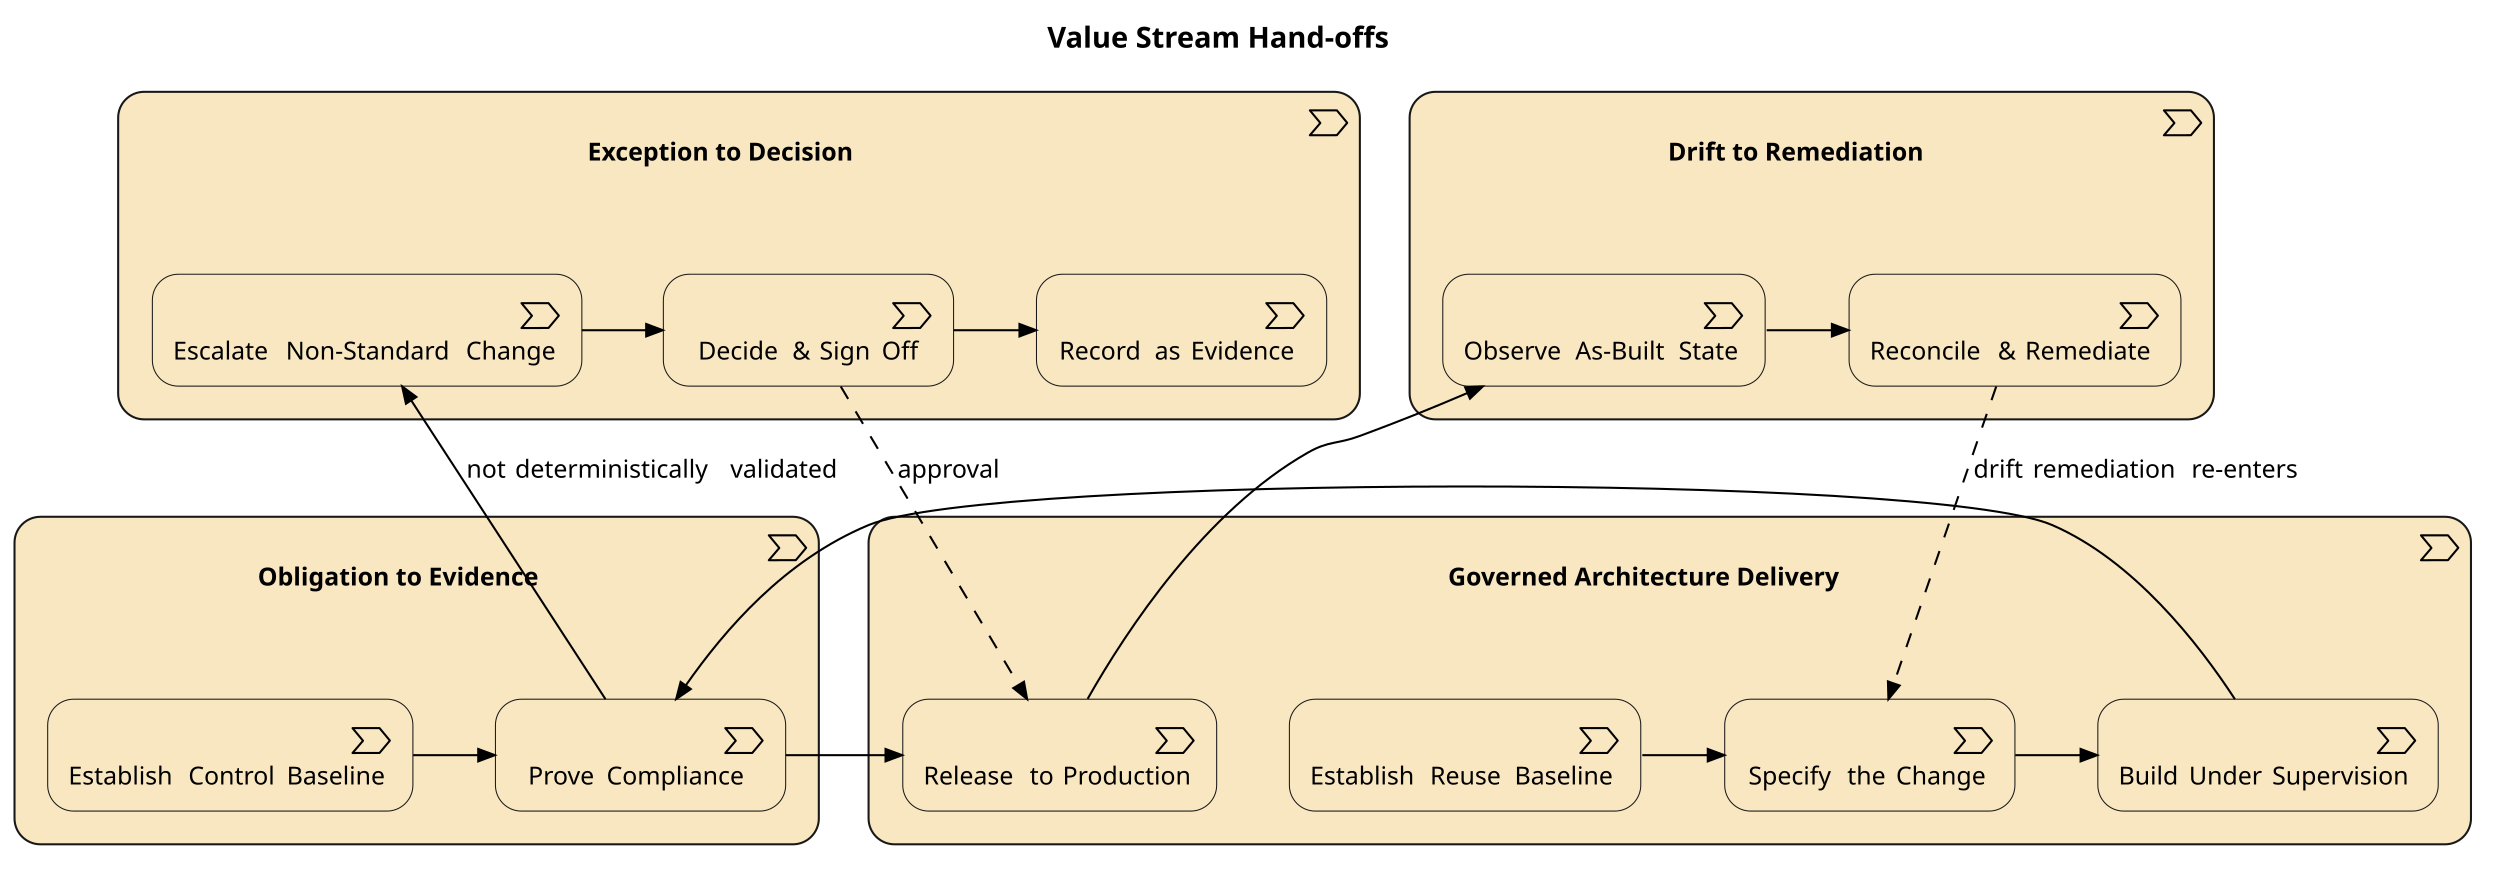
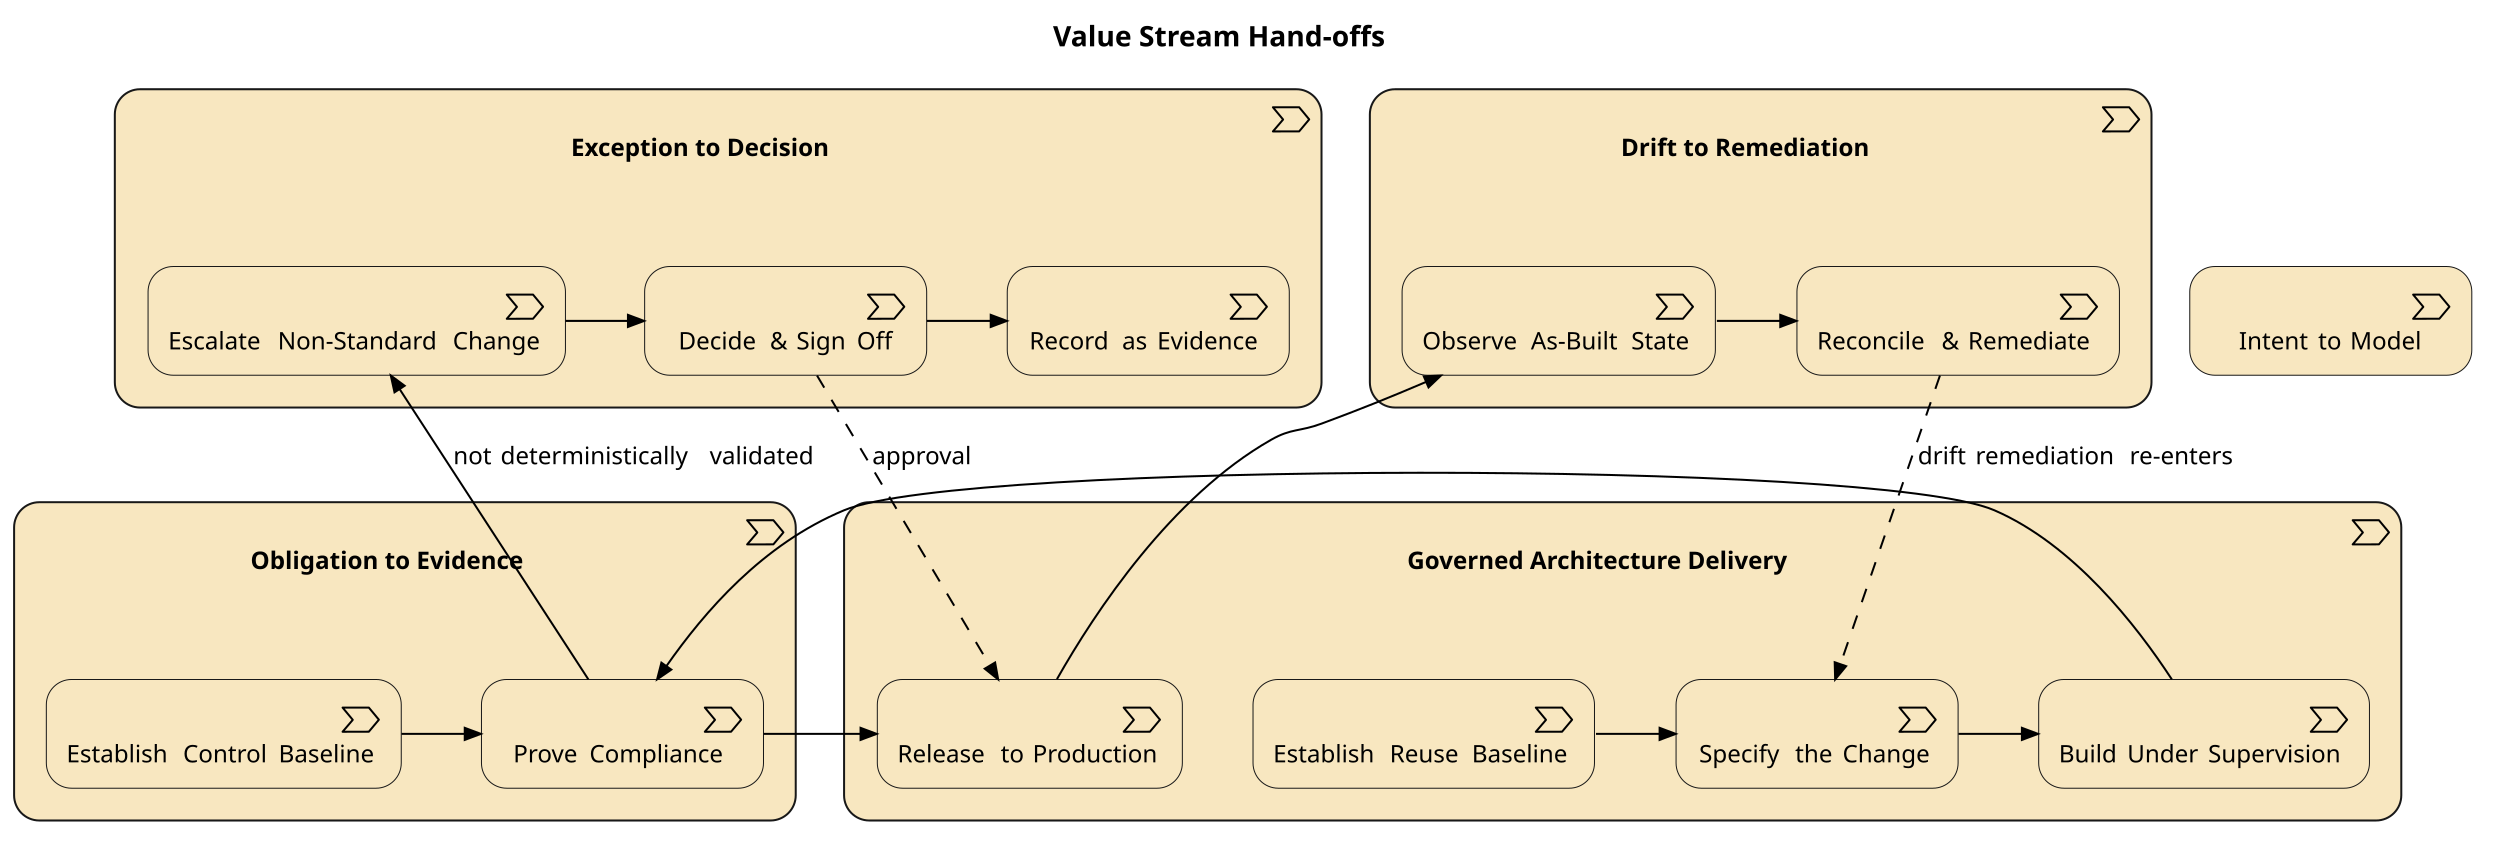
- <svg xmlns="http://www.w3.org/2000/svg" version="1.1" data-diagram-type="DESCRIPTION" style="width:1206px;height:421px;background:#FFFFFF;" width="1206px" height="421px" viewBox="0 0 1206 421" zoomAndPan="magnify" preserveAspectRatio="none" contentStyleType="text/css">
+ <svg xmlns="http://www.w3.org/2000/svg" version="1.1" data-diagram-type="DESCRIPTION" style="width:1241px;height:421px;background:#FFFFFF;" width="1241px" height="421px" viewBox="0 0 1241 421" zoomAndPan="magnify" preserveAspectRatio="none" contentStyleType="text/css">
  <defs />
  <g font-family="sans-serif" lengthAdjust="spacing">
    <g class="title" data-source-line="3">
-       <text x="505.202" y="22.995" fill="#000" font-size="14" textLength="188.597" font-weight="700">Value Stream Hand-offs</text>
+       <text x="522.702" y="22.995" fill="#000" font-size="14" textLength="188.597" font-weight="700">Value Stream Hand-offs</text>
    </g>
    <g class="cluster" data-qualified-name="e_idcd5e1d4017725d" id="ent0001" data-source-line="101">
      <rect x="419" y="249.297" width="773" height="158" fill="#F8E7C0" style="stroke:#181818;stroke-width:1;" rx="12.5" ry="12.5" />
      <path d="M1167.871,257.744 A0.5,0.5 0 0 0 1167.486,258.562 L1172.281,264.328 L1167.492,269.924 A0.5,0.5 0 0 0 1167.873,270.75 L1180.904,270.717 A0.5,0.5 0 0 0 1181.285,270.537 L1186.279,264.584 A0.5,0.5 0 0 0 1186.281,263.943 L1181.291,257.924 A0.5,0.5 0 0 0 1180.906,257.744 M1168.937,258.744 L1180.672,258.744 L1185.246,264.262 L1180.668,269.717 L1168.959,269.748 L1173.314,264.658 A0.5,0.5 0 0 0 1173.321,264.014" fill="#000" />
      <text x="698.537" y="282.436" fill="#000" font-size="12" textLength="213.926" font-weight="700" font-family="Verdana">Governed Architecture Delivery</text>
    </g>
    <g class="cluster" data-qualified-name="e_id7ee8cdbf8ddc57" id="ent0006" data-source-line="101">
      <rect x="7" y="249.297" width="388" height="158" fill="#F8E7C0" style="stroke:#181818;stroke-width:1;" rx="12.5" ry="12.5" />
      <path d="M370.871,257.744 A0.5,0.5 0 0 0 370.486,258.562 L375.281,264.328 L370.492,269.924 A0.5,0.5 0 0 0 370.873,270.75 L383.904,270.717 A0.5,0.5 0 0 0 384.285,270.537 L389.279,264.584 A0.5,0.5 0 0 0 389.281,263.943 L384.291,257.924 A0.5,0.5 0 0 0 383.906,257.744 M371.937,258.744 L383.672,258.744 L388.246,264.262 L383.668,269.717 L371.959,269.748 L376.314,264.658 A0.5,0.5 0 0 0 376.321,264.014" fill="#000" />
      <text x="124.333" y="282.436" fill="#000" font-size="12" textLength="153.334" font-weight="700" font-family="Verdana">Obligation to Evidence</text>
    </g>
    <g class="cluster" data-qualified-name="e_idc55b78731ffe56" id="ent0009" data-source-line="101">
      <rect x="57" y="44.297" width="599" height="158" fill="#F8E7C0" style="stroke:#181818;stroke-width:1;" rx="12.5" ry="12.5" />
      <path d="M631.871,52.744 A0.5,0.5 0 0 0 631.486,53.562 L636.281,59.328 L631.492,64.924 A0.5,0.5 0 0 0 631.873,65.75 L644.904,65.717 A0.5,0.5 0 0 0 645.285,65.537 L650.279,59.584 A0.5,0.5 0 0 0 650.281,58.943 L645.291,52.924 A0.5,0.5 0 0 0 644.906,52.744 M632.937,53.744 L644.672,53.744 L649.246,59.262 L644.668,64.717 L632.959,64.748 L637.314,59.658 A0.5,0.5 0 0 0 637.321,59.014" fill="#000" />
      <text x="283.439" y="77.436" fill="#000" font-size="12" textLength="146.121" font-weight="700" font-family="Verdana">Exception to Decision</text>
    </g>
    <g class="cluster" data-qualified-name="e_idfa7e21ab28235c" id="ent0013" data-source-line="101">
      <rect x="680" y="44.297" width="388" height="158" fill="#F8E7C0" style="stroke:#181818;stroke-width:1;" rx="12.5" ry="12.5" />
      <path d="M1043.871,52.744 A0.5,0.5 0 0 0 1043.486,53.562 L1048.281,59.328 L1043.492,64.924 A0.5,0.5 0 0 0 1043.873,65.75 L1056.904,65.717 A0.5,0.5 0 0 0 1057.285,65.537 L1062.279,59.584 A0.5,0.5 0 0 0 1062.281,58.943 L1057.291,52.924 A0.5,0.5 0 0 0 1056.906,52.744 M1044.937,53.744 L1056.672,53.744 L1061.246,59.262 L1056.668,64.717 L1044.959,64.748 L1049.314,59.658 A0.5,0.5 0 0 0 1049.321,59.014" fill="#000" />
      <text x="804.628" y="77.436" fill="#000" font-size="12" textLength="138.744" font-weight="700" font-family="Verdana">Drift to Remediation</text>
    </g>
    <g class="entity" data-qualified-name="e_idcd5e1d4017725d.e_id447909387df55c" id="ent0002" data-source-line="101">
      <rect x="622" y="337.297" width="169.502" height="53.969" fill="#F8E7C0" style="stroke:#181818;stroke-width:0.5;" rx="12.5" ry="12.5" />
      <path d="M762.373,350.744 A0.5,0.5 0 0 0 761.988,351.562 L766.783,357.328 L761.994,362.924 A0.5,0.5 0 0 0 762.375,363.75 L775.406,363.717 A0.5,0.5 0 0 0 775.787,363.537 L780.781,357.584 A0.5,0.5 0 0 0 780.783,356.943 L775.793,350.924 A0.5,0.5 0 0 0 775.408,350.744 M763.439,351.744 L775.174,351.744 L779.748,357.262 L775.17,362.717 L763.461,362.748 L767.816,357.658 A0.5,0.5 0 0 0 767.822,357.014" fill="#000" />
      <text x="632" y="378.436" fill="#000" font-size="12" textLength="54.035" font-family="Verdana">Establish</text>
      <text x="686.035" y="378.436" fill="#000" font-size="12" font-family="Verdana"> </text>
      <text x="689.85" y="378.436" fill="#000" font-size="12" textLength="36.961" font-family="Verdana">Reuse</text>
      <text x="726.811" y="378.436" fill="#000" font-size="12" font-family="Verdana"> </text>
      <text x="730.625" y="378.436" fill="#000" font-size="12" textLength="50.877" font-family="Verdana">Baseline</text>
    </g>
    <g class="entity" data-qualified-name="e_idcd5e1d4017725d.e_id01dab436206551" id="ent0003" data-source-line="101">
      <rect x="832" y="337.297" width="140" height="53.969" fill="#F8E7C0" style="stroke:#181818;stroke-width:0.5;" rx="12.5" ry="12.5" />
      <path d="M942.871,350.744 A0.5,0.5 0 0 0 942.486,351.562 L947.281,357.328 L942.492,362.924 A0.5,0.5 0 0 0 942.873,363.75 L955.904,363.717 A0.5,0.5 0 0 0 956.285,363.537 L961.279,357.584 A0.5,0.5 0 0 0 961.281,356.943 L956.291,350.924 A0.5,0.5 0 0 0 955.906,350.744 M943.937,351.744 L955.672,351.744 L960.246,357.262 L955.668,362.717 L943.959,362.748 L948.314,357.658 A0.5,0.5 0 0 0 948.321,357.014" fill="#000" />
      <text x="843.43" y="378.436" fill="#000" font-size="12" textLength="43.875" font-family="Verdana">Specify</text>
      <text x="887.305" y="378.436" fill="#000" font-size="12" font-family="Verdana"> </text>
      <text x="891.119" y="378.436" fill="#000" font-size="12" textLength="19.693" font-family="Verdana">the</text>
      <text x="910.813" y="378.436" fill="#000" font-size="12" font-family="Verdana"> </text>
      <text x="914.627" y="378.436" fill="#000" font-size="12" textLength="45.943" font-family="Verdana">Change</text>
    </g>
    <g class="entity" data-qualified-name="e_idcd5e1d4017725d.e_id36fbfe00214758" id="ent0004" data-source-line="101">
      <rect x="1012" y="337.297" width="164.199" height="53.969" fill="#F8E7C0" style="stroke:#181818;stroke-width:0.5;" rx="12.5" ry="12.5" />
      <path d="M1147.07,350.744 A0.5,0.5 0 0 0 1146.685,351.562 L1151.48,357.328 L1146.691,362.924 A0.5,0.5 0 0 0 1147.072,363.75 L1160.103,363.717 A0.5,0.5 0 0 0 1160.484,363.537 L1165.478,357.584 A0.5,0.5 0 0 0 1165.48,356.943 L1160.49,350.924 A0.5,0.5 0 0 0 1160.105,350.744 M1148.136,351.744 L1159.871,351.744 L1164.445,357.262 L1159.867,362.717 L1148.158,362.748 L1152.514,357.658 A0.5,0.5 0 0 0 1152.52,357.014" fill="#000" />
      <text x="1022" y="378.436" fill="#000" font-size="12" textLength="30.123" font-family="Verdana">Build</text>
      <text x="1052.123" y="378.436" fill="#000" font-size="12" font-family="Verdana"> </text>
      <text x="1055.938" y="378.436" fill="#000" font-size="12" textLength="36.322" font-family="Verdana">Under</text>
      <text x="1092.26" y="378.436" fill="#000" font-size="12" font-family="Verdana"> </text>
      <text x="1096.074" y="378.436" fill="#000" font-size="12" textLength="70.125" font-family="Verdana">Supervision</text>
    </g>
    <g class="entity" data-qualified-name="e_idcd5e1d4017725d.e_idf362f39778065d" id="ent0005" data-source-line="101">
      <rect x="435.5" y="337.297" width="151.42" height="53.969" fill="#F8E7C0" style="stroke:#181818;stroke-width:0.5;" rx="12.5" ry="12.5" />
      <path d="M557.791,350.744 A0.5,0.5 0 0 0 557.406,351.562 L562.201,357.328 L557.412,362.924 A0.5,0.5 0 0 0 557.793,363.75 L570.824,363.717 A0.5,0.5 0 0 0 571.205,363.537 L576.199,357.584 A0.5,0.5 0 0 0 576.201,356.943 L571.211,350.924 A0.5,0.5 0 0 0 570.826,350.744 M558.857,351.744 L570.592,351.744 L575.166,357.262 L570.588,362.717 L558.879,362.748 L563.234,357.658 A0.5,0.5 0 0 0 563.24,357.014" fill="#000" />
      <text x="445.5" y="378.436" fill="#000" font-size="12" textLength="47.426" font-family="Verdana">Release</text>
      <text x="492.926" y="378.436" fill="#000" font-size="12" font-family="Verdana"> </text>
      <text x="496.74" y="378.436" fill="#000" font-size="12" textLength="12.047" font-family="Verdana">to</text>
      <text x="508.787" y="378.436" fill="#000" font-size="12" font-family="Verdana"> </text>
      <text x="512.602" y="378.436" fill="#000" font-size="12" textLength="64.318" font-family="Verdana">Production</text>
    </g>
    <g class="entity" data-qualified-name="e_id7ee8cdbf8ddc57.e_idde40c3d2b32359" id="ent0007" data-source-line="101">
      <rect x="23" y="337.297" width="176.182" height="53.969" fill="#F8E7C0" style="stroke:#181818;stroke-width:0.5;" rx="12.5" ry="12.5" />
      <path d="M170.053,350.744 A0.5,0.5 0 0 0 169.668,351.562 L174.463,357.328 L169.674,362.924 A0.5,0.5 0 0 0 170.055,363.75 L183.086,363.717 A0.5,0.5 0 0 0 183.467,363.537 L188.461,357.584 A0.5,0.5 0 0 0 188.463,356.943 L183.472,350.924 A0.5,0.5 0 0 0 183.087,350.744 M171.119,351.744 L182.854,351.744 L187.428,357.262 L182.85,362.717 L171.141,362.748 L175.496,357.658 A0.5,0.5 0 0 0 175.502,357.014" fill="#000" />
      <text x="33" y="378.436" fill="#000" font-size="12" textLength="54.035" font-family="Verdana">Establish</text>
      <text x="87.035" y="378.436" fill="#000" font-size="12" font-family="Verdana"> </text>
      <text x="90.85" y="378.436" fill="#000" font-size="12" textLength="43.641" font-family="Verdana">Control</text>
      <text x="134.49" y="378.436" fill="#000" font-size="12" font-family="Verdana"> </text>
      <text x="138.305" y="378.436" fill="#000" font-size="12" textLength="50.877" font-family="Verdana">Baseline</text>
    </g>
    <g class="entity" data-qualified-name="e_id7ee8cdbf8ddc57.e_idb542830057125a" id="ent0008" data-source-line="101">
      <rect x="239" y="337.297" width="140" height="53.969" fill="#F8E7C0" style="stroke:#181818;stroke-width:0.5;" rx="12.5" ry="12.5" />
      <path d="M349.871,350.744 A0.5,0.5 0 0 0 349.486,351.562 L354.281,357.328 L349.492,362.924 A0.5,0.5 0 0 0 349.873,363.75 L362.904,363.717 A0.5,0.5 0 0 0 363.285,363.537 L368.279,357.584 A0.5,0.5 0 0 0 368.281,356.943 L363.291,350.924 A0.5,0.5 0 0 0 362.906,350.744 M350.937,351.744 L362.672,351.744 L367.246,357.262 L362.668,362.717 L350.959,362.748 L355.314,357.658 A0.5,0.5 0 0 0 355.321,357.014" fill="#000" />
      <text x="254.777" y="378.436" fill="#000" font-size="12" textLength="33.996" font-family="Verdana">Prove</text>
      <text x="288.773" y="378.436" fill="#000" font-size="12" font-family="Verdana"> </text>
      <text x="292.588" y="378.436" fill="#000" font-size="12" textLength="70.635" font-family="Verdana">Compliance</text>
    </g>
    <g class="entity" data-qualified-name="e_idc55b78731ffe56.e_id57940702bdfc58" id="ent0010" data-source-line="101">
      <rect x="73.5" y="132.297" width="207.189" height="53.969" fill="#F8E7C0" style="stroke:#181818;stroke-width:0.5;" rx="12.5" ry="12.5" />
      <path d="M251.56,145.744 A0.5,0.5 0 0 0 251.175,146.562 L255.971,152.328 L251.182,157.924 A0.5,0.5 0 0 0 251.563,158.75 L264.594,158.717 A0.5,0.5 0 0 0 264.974,158.537 L269.968,152.584 A0.5,0.5 0 0 0 269.97,151.943 L264.98,145.924 A0.5,0.5 0 0 0 264.595,145.744 M252.627,146.744 L264.362,146.744 L268.935,152.262 L264.357,157.717 L252.648,157.748 L257.004,152.658 A0.5,0.5 0 0 0 257.01,152.014" fill="#000" />
      <text x="83.5" y="173.436" fill="#000" font-size="12" textLength="50.561" font-family="Verdana">Escalate</text>
      <text x="134.061" y="173.436" fill="#000" font-size="12" font-family="Verdana"> </text>
      <text x="137.875" y="173.436" fill="#000" font-size="12" textLength="83.057" font-family="Verdana">Non-Standard</text>
      <text x="220.932" y="173.436" fill="#000" font-size="12" font-family="Verdana"> </text>
      <text x="224.746" y="173.436" fill="#000" font-size="12" textLength="45.943" font-family="Verdana">Change</text>
    </g>
    <g class="entity" data-qualified-name="e_idc55b78731ffe56.e_id2d06864964375b" id="ent0011" data-source-line="101">
      <rect x="320" y="132.297" width="140" height="53.969" fill="#F8E7C0" style="stroke:#181818;stroke-width:0.5;" rx="12.5" ry="12.5" />
      <path d="M430.871,145.744 A0.5,0.5 0 0 0 430.486,146.562 L435.281,152.328 L430.492,157.924 A0.5,0.5 0 0 0 430.873,158.75 L443.904,158.717 A0.5,0.5 0 0 0 444.285,158.537 L449.279,152.584 A0.5,0.5 0 0 0 449.281,151.943 L444.291,145.924 A0.5,0.5 0 0 0 443.906,145.744 M431.937,146.744 L443.672,146.744 L448.246,152.262 L443.668,157.717 L431.959,157.748 L436.314,152.658 A0.5,0.5 0 0 0 436.321,152.014" fill="#000" />
      <text x="336.788" y="173.436" fill="#000" font-size="12" textLength="41.555" font-family="Verdana">Decide</text>
      <text x="378.343" y="173.436" fill="#000" font-size="12" font-family="Verdana"> </text>
      <text x="382.157" y="173.436" fill="#000" font-size="12" font-family="Verdana">&amp;</text>
      <text x="391.515" y="173.436" fill="#000" font-size="12" font-family="Verdana"> </text>
      <text x="395.329" y="173.436" fill="#000" font-size="12" textLength="26.174" font-family="Verdana">Sign</text>
      <text x="421.503" y="173.436" fill="#000" font-size="12" font-family="Verdana"> </text>
      <text x="425.317" y="173.436" fill="#000" font-size="12" textLength="17.895" font-family="Verdana">Off</text>
    </g>
    <g class="entity" data-qualified-name="e_idc55b78731ffe56.e_iddef15dd937ce53" id="ent0012" data-source-line="101">
      <rect x="500" y="132.297" width="140" height="53.969" fill="#F8E7C0" style="stroke:#181818;stroke-width:0.5;" rx="12.5" ry="12.5" />
      <path d="M610.871,145.744 A0.5,0.5 0 0 0 610.486,146.562 L615.281,152.328 L610.492,157.924 A0.5,0.5 0 0 0 610.873,158.75 L623.904,158.717 A0.5,0.5 0 0 0 624.285,158.537 L629.279,152.584 A0.5,0.5 0 0 0 629.281,151.943 L624.291,145.924 A0.5,0.5 0 0 0 623.906,145.744 M611.937,146.744 L623.672,146.744 L628.246,152.262 L623.668,157.717 L611.959,157.748 L616.314,152.658 A0.5,0.5 0 0 0 616.321,152.014" fill="#000" />
      <text x="510.976" y="173.436" fill="#000" font-size="12" textLength="42.211" font-family="Verdana">Record</text>
      <text x="553.187" y="173.436" fill="#000" font-size="12" font-family="Verdana"> </text>
      <text x="557.001" y="173.436" fill="#000" font-size="12" textLength="13.605" font-family="Verdana">as</text>
      <text x="570.606" y="173.436" fill="#000" font-size="12" font-family="Verdana"> </text>
      <text x="574.421" y="173.436" fill="#000" font-size="12" textLength="54.604" font-family="Verdana">Evidence</text>
    </g>
    <g class="entity" data-qualified-name="e_idfa7e21ab28235c.e_id12b58c7f12735c" id="ent0014" data-source-line="101">
      <rect x="696" y="132.297" width="155.51" height="53.969" fill="#F8E7C0" style="stroke:#181818;stroke-width:0.5;" rx="12.5" ry="12.5" />
      <path d="M822.381,145.744 A0.5,0.5 0 0 0 821.996,146.562 L826.791,152.328 L822.002,157.924 A0.5,0.5 0 0 0 822.383,158.75 L835.414,158.717 A0.5,0.5 0 0 0 835.795,158.537 L840.789,152.584 A0.5,0.5 0 0 0 840.791,151.943 L835.8,145.924 A0.5,0.5 0 0 0 835.415,145.744 M823.447,146.744 L835.182,146.744 L839.756,152.262 L835.178,157.717 L823.469,157.748 L827.824,152.658 A0.5,0.5 0 0 0 827.83,152.014" fill="#000" />
      <text x="706" y="173.436" fill="#000" font-size="12" textLength="50.115" font-family="Verdana">Observe</text>
      <text x="756.115" y="173.436" fill="#000" font-size="12" font-family="Verdana"> </text>
      <text x="759.93" y="173.436" fill="#000" font-size="12" textLength="46.002" font-family="Verdana">As-Built</text>
      <text x="805.932" y="173.436" fill="#000" font-size="12" font-family="Verdana"> </text>
      <text x="809.746" y="173.436" fill="#000" font-size="12" textLength="31.764" font-family="Verdana">State</text>
    </g>
    <g class="entity" data-qualified-name="e_idfa7e21ab28235c.e_iddd4585a6a08153" id="ent0015" data-source-line="101">
      <rect x="892" y="132.297" width="160.086" height="53.969" fill="#F8E7C0" style="stroke:#181818;stroke-width:0.5;" rx="12.5" ry="12.5" />
      <path d="M1022.957,145.744 A0.5,0.5 0 0 0 1022.572,146.562 L1027.367,152.328 L1022.578,157.924 A0.5,0.5 0 0 0 1022.959,158.75 L1035.99,158.717 A0.5,0.5 0 0 0 1036.371,158.537 L1041.365,152.584 A0.5,0.5 0 0 0 1041.367,151.943 L1036.377,145.924 A0.5,0.5 0 0 0 1035.992,145.744 M1024.023,146.744 L1035.758,146.744 L1040.332,152.262 L1035.754,157.717 L1024.045,157.748 L1028.4,152.658 A0.5,0.5 0 0 0 1028.406,152.014" fill="#000" />
      <text x="902" y="173.436" fill="#000" font-size="12" textLength="57.914" font-family="Verdana">Reconcile</text>
      <text x="959.914" y="173.436" fill="#000" font-size="12" font-family="Verdana"> </text>
      <text x="963.729" y="173.436" fill="#000" font-size="12" font-family="Verdana">&amp;</text>
      <text x="973.086" y="173.436" fill="#000" font-size="12" font-family="Verdana"> </text>
      <text x="976.9" y="173.436" fill="#000" font-size="12" textLength="65.186" font-family="Verdana">Remediate</text>
    </g>
-     <g class="link" data-entity-1="ent0002" data-entity-2="ent0003" id="lnk16" data-source-line="349" data-link-type="dependency">
+     <g class="entity" data-qualified-name="e_id12f51f6c841755" id="ent0016" data-source-line="101">
+       <rect x="1087" y="132.297" width="140" height="53.969" fill="#F8E7C0" style="stroke:#181818;stroke-width:0.5;" rx="12.5" ry="12.5" />
+       <path d="M1197.871,145.744 A0.5,0.5 0 0 0 1197.486,146.562 L1202.281,152.328 L1197.492,157.924 A0.5,0.5 0 0 0 1197.873,158.75 L1210.904,158.717 A0.5,0.5 0 0 0 1211.285,158.537 L1216.279,152.584 A0.5,0.5 0 0 0 1216.281,151.943 L1211.291,145.924 A0.5,0.5 0 0 0 1210.906,145.744 M1198.937,146.744 L1210.672,146.744 L1215.246,152.262 L1210.668,157.717 L1198.959,157.748 L1203.314,152.658 A0.5,0.5 0 0 0 1203.321,152.014" fill="#000" />
+       <text x="1111.376" y="173.436" fill="#000" font-size="12" textLength="35.543" font-family="Verdana">Intent</text>
+       <text x="1146.919" y="173.436" fill="#000" font-size="12" font-family="Verdana"> </text>
+       <text x="1150.733" y="173.436" fill="#000" font-size="12" textLength="12.047" font-family="Verdana">to</text>
+       <text x="1162.78" y="173.436" fill="#000" font-size="12" font-family="Verdana"> </text>
+       <text x="1166.595" y="173.436" fill="#000" font-size="12" textLength="36.029" font-family="Verdana">Model</text>
+     </g>
+     <g class="link" data-entity-1="ent0002" data-entity-2="ent0003" id="lnk17" data-source-line="349" data-link-type="dependency">
      <path d="M792.25,364.297 C805.47,364.297 810.99,364.297 823.83,364.297" style="stroke:#000;stroke-width:1;" fill="none" id="e_id447909387df55c-to-e_id01dab436206551" />
      <polygon points="831.83,364.297,823.83,361.297,823.83,367.297,831.83,364.297" fill="#000" style="stroke:#000;stroke-width:1;stroke-linejoin:miter;stroke-miterlimit:10;" />
      <text x="810.5" y="358.436" fill="#000" font-size="12" font-family="Verdana"> </text>
    </g>
-     <g class="link" data-entity-1="ent0003" data-entity-2="ent0004" id="lnk17" data-source-line="349" data-link-type="dependency">
+     <g class="link" data-entity-1="ent0003" data-entity-2="ent0004" id="lnk18" data-source-line="349" data-link-type="dependency">
      <path d="M972.13,364.297 C984.99,364.297 990.51,364.297 1003.68,364.297" style="stroke:#000;stroke-width:1;" fill="none" id="e_id01dab436206551-to-e_id36fbfe00214758" />
      <polygon points="1011.68,364.297,1003.68,361.297,1003.68,367.297,1011.68,364.297" fill="#000" style="stroke:#000;stroke-width:1;stroke-linejoin:miter;stroke-miterlimit:10;" />
      <text x="990.5" y="358.436" fill="#000" font-size="12" font-family="Verdana"> </text>
    </g>
-     <g class="link" data-entity-1="ent0007" data-entity-2="ent0008" id="lnk18" data-source-line="349" data-link-type="dependency">
+     <g class="link" data-entity-1="ent0007" data-entity-2="ent0008" id="lnk19" data-source-line="349" data-link-type="dependency">
      <path d="M199.29,364.297 C212.49,364.297 217.94,364.297 230.7,364.297" style="stroke:#000;stroke-width:1;" fill="none" id="e_idde40c3d2b32359-to-e_idb542830057125a" />
      <polygon points="238.7,364.297,230.7,361.297,230.7,367.297,238.7,364.297" fill="#000" style="stroke:#000;stroke-width:1;stroke-linejoin:miter;stroke-miterlimit:10;" />
      <text x="217.5" y="358.436" fill="#000" font-size="12" font-family="Verdana"> </text>
    </g>
-     <g class="link" data-entity-1="ent0010" data-entity-2="ent0011" id="lnk19" data-source-line="349" data-link-type="dependency">
+     <g class="link" data-entity-1="ent0010" data-entity-2="ent0011" id="lnk20" data-source-line="349" data-link-type="dependency">
      <path d="M280.69,159.297 C293.92,159.297 299.2,159.297 311.72,159.297" style="stroke:#000;stroke-width:1;" fill="none" id="e_id57940702bdfc58-to-e_id2d06864964375b" />
      <polygon points="319.72,159.297,311.72,156.297,311.72,162.297,319.72,159.297" fill="#000" style="stroke:#000;stroke-width:1;stroke-linejoin:miter;stroke-miterlimit:10;" />
      <text x="298.75" y="153.436" fill="#000" font-size="12" font-family="Verdana"> </text>
    </g>
-     <g class="link" data-entity-1="ent0011" data-entity-2="ent0012" id="lnk20" data-source-line="349" data-link-type="dependency">
+     <g class="link" data-entity-1="ent0011" data-entity-2="ent0012" id="lnk21" data-source-line="349" data-link-type="dependency">
      <path d="M460.11,159.297 C473.14,159.297 478.75,159.297 491.79,159.297" style="stroke:#000;stroke-width:1;" fill="none" id="e_id2d06864964375b-to-e_iddef15dd937ce53" />
      <polygon points="499.79,159.297,491.79,156.297,491.79,162.297,499.79,159.297" fill="#000" style="stroke:#000;stroke-width:1;stroke-linejoin:miter;stroke-miterlimit:10;" />
      <text x="478.5" y="153.436" fill="#000" font-size="12" font-family="Verdana"> </text>
    </g>
-     <g class="link" data-entity-1="ent0014" data-entity-2="ent0015" id="lnk21" data-source-line="349" data-link-type="dependency">
+     <g class="link" data-entity-1="ent0014" data-entity-2="ent0015" id="lnk22" data-source-line="349" data-link-type="dependency">
      <path d="M852.25,159.297 C865.23,159.297 870.7,159.297 883.72,159.297" style="stroke:#000;stroke-width:1;" fill="none" id="e_id12b58c7f12735c-to-e_iddd4585a6a08153" />
      <polygon points="891.72,159.297,883.72,156.297,883.72,162.297,891.72,159.297" fill="#000" style="stroke:#000;stroke-width:1;stroke-linejoin:miter;stroke-miterlimit:10;" />
      <text x="870.5" y="153.436" fill="#000" font-size="12" font-family="Verdana"> </text>
    </g>
-     <g class="link" data-entity-1="ent0004" data-entity-2="ent0008" id="lnk22" data-source-line="349" data-link-type="dependency">
+     <g class="link" data-entity-1="ent0004" data-entity-2="ent0008" id="lnk23" data-source-line="349" data-link-type="dependency">
      <path d="M1078.11,337.267 C1060.47,310.237 1029.25,270.307 990,253.297 C931.79,228.067 477.56,228.887 419,253.297 C378.43,270.207 349.752,303.616 330.782,330.676" style="stroke:#000;stroke-width:1;" fill="none" id="e_id36fbfe00214758-to-e_idb542830057125a" />
      <polygon points="326.19,337.227,333.239,332.398,328.326,328.954,326.19,337.227" fill="#000" style="stroke:#000;stroke-width:1;stroke-linejoin:miter;stroke-miterlimit:10;" />
      <text x="730.5" y="230.436" fill="#000" font-size="12" font-family="Verdana"> </text>
    </g>
-     <g class="link" data-entity-1="ent0008" data-entity-2="ent0005" id="lnk23" data-source-line="349" data-link-type="dependency">
+     <g class="link" data-entity-1="ent0008" data-entity-2="ent0005" id="lnk24" data-source-line="349" data-link-type="dependency">
      <path d="M379.08,364.297 C397.2,364.297 408.79,364.297 427.18,364.297" style="stroke:#000;stroke-width:1;" fill="none" id="e_idb542830057125a-to-e_idf362f39778065d" />
      <polygon points="435.18,364.297,427.18,361.297,427.18,367.297,435.18,364.297" fill="#000" style="stroke:#000;stroke-width:1;stroke-linejoin:miter;stroke-miterlimit:10;" />
      <text x="405.75" y="358.436" fill="#000" font-size="12" font-family="Verdana"> </text>
    </g>
-     <g class="link" data-entity-1="ent0008" data-entity-2="ent0010" id="lnk24" data-source-line="349" data-link-type="dependency">
+     <g class="link" data-entity-1="ent0008" data-entity-2="ent0010" id="lnk25" data-source-line="349" data-link-type="dependency">
      <path d="M292.08,337.277 C266.77,298.357 223.69,232.104 198.35,193.124" style="stroke:#000;stroke-width:1;" fill="none" id="e_idb542830057125a-to-e_id57940702bdfc58" />
      <polygon points="193.99,186.417,195.835,194.759,200.866,191.489,193.99,186.417" fill="#000" style="stroke:#000;stroke-width:1;stroke-linejoin:miter;stroke-miterlimit:10;" />
      <text x="225" y="230.436" fill="#000" font-size="12" textLength="19.652" font-family="Verdana">not</text>
      <text x="244.652" y="230.436" fill="#000" font-size="12" font-family="Verdana"> </text>
      <text x="248.467" y="230.436" fill="#000" font-size="12" textLength="99.996" font-family="Verdana">deterministically</text>
      <text x="348.463" y="230.436" fill="#000" font-size="12" font-family="Verdana"> </text>
      <text x="352.277" y="230.436" fill="#000" font-size="12" textLength="55.799" font-family="Verdana">validated</text>
    </g>
-     <g class="link" data-entity-1="ent0011" data-entity-2="ent0005" id="lnk25" data-source-line="349" data-link-type="dependency">
+     <g class="link" data-entity-1="ent0011" data-entity-2="ent0005" id="lnk26" data-source-line="349" data-link-type="dependency">
      <path d="M405.57,186.417 C428.8,225.397 468.194,291.485 491.394,330.405" style="stroke:#000;stroke-width:1;stroke-dasharray:7,7;" fill="none" id="e_id2d06864964375b-to-e_idf362f39778065d" />
      <polygon points="495.49,337.277,493.971,328.869,488.817,331.941,495.49,337.277" fill="#000" style="stroke:#000;stroke-width:1;stroke-linejoin:miter;stroke-miterlimit:10;" />
      <text x="433" y="230.436" fill="#000" font-size="12" textLength="52.652" font-family="Verdana">approval</text>
    </g>
-     <g class="link" data-entity-1="ent0005" data-entity-2="ent0014" id="lnk26" data-source-line="349" data-link-type="dependency">
+     <g class="link" data-entity-1="ent0005" data-entity-2="ent0014" id="lnk27" data-source-line="349" data-link-type="dependency">
      <path d="M524.67,337.137 C543.68,303.617 581.43,246.477 631,218.297 C641.14,212.527 645.06,214.357 656,210.297 C675.5,203.057 689.142,197.576 707.942,189.556" style="stroke:#000;stroke-width:1;" fill="none" id="e_idf362f39778065d-to-e_id12b58c7f12735c" />
      <polygon points="715.3,186.417,706.764,186.797,709.119,192.315,715.3,186.417" fill="#000" style="stroke:#000;stroke-width:1;stroke-linejoin:miter;stroke-miterlimit:10;" />
      <text x="632" y="230.436" fill="#000" font-size="12" font-family="Verdana"> </text>
    </g>
-     <g class="link" data-entity-1="ent0015" data-entity-2="ent0003" id="lnk27" data-source-line="349" data-link-type="dependency">
+     <g class="link" data-entity-1="ent0015" data-entity-2="ent0003" id="lnk28" data-source-line="349" data-link-type="dependency">
      <path d="M962.99,186.417 C949.55,225.397 926.998,290.794 913.578,329.714" style="stroke:#000;stroke-width:1;stroke-dasharray:7,7;" fill="none" id="e_iddd4585a6a08153-to-e_id01dab436206551" />
      <polygon points="910.97,337.277,916.414,330.692,910.742,328.736,910.97,337.277" fill="#000" style="stroke:#000;stroke-width:1;stroke-linejoin:miter;stroke-miterlimit:10;" />
      <text x="952" y="230.436" fill="#000" font-size="12" textLength="24.814" font-family="Verdana">drift</text>
      <text x="976.814" y="230.436" fill="#000" font-size="12" font-family="Verdana"> </text>
      <text x="980.629" y="230.436" fill="#000" font-size="12" textLength="72.68" font-family="Verdana">remediation</text>
      <text x="1053.309" y="230.436" fill="#000" font-size="12" font-family="Verdana"> </text>
      <text x="1057.123" y="230.436" fill="#000" font-size="12" textLength="54.908" font-family="Verdana">re-enters</text>
    </g>
  </g>
</svg>
